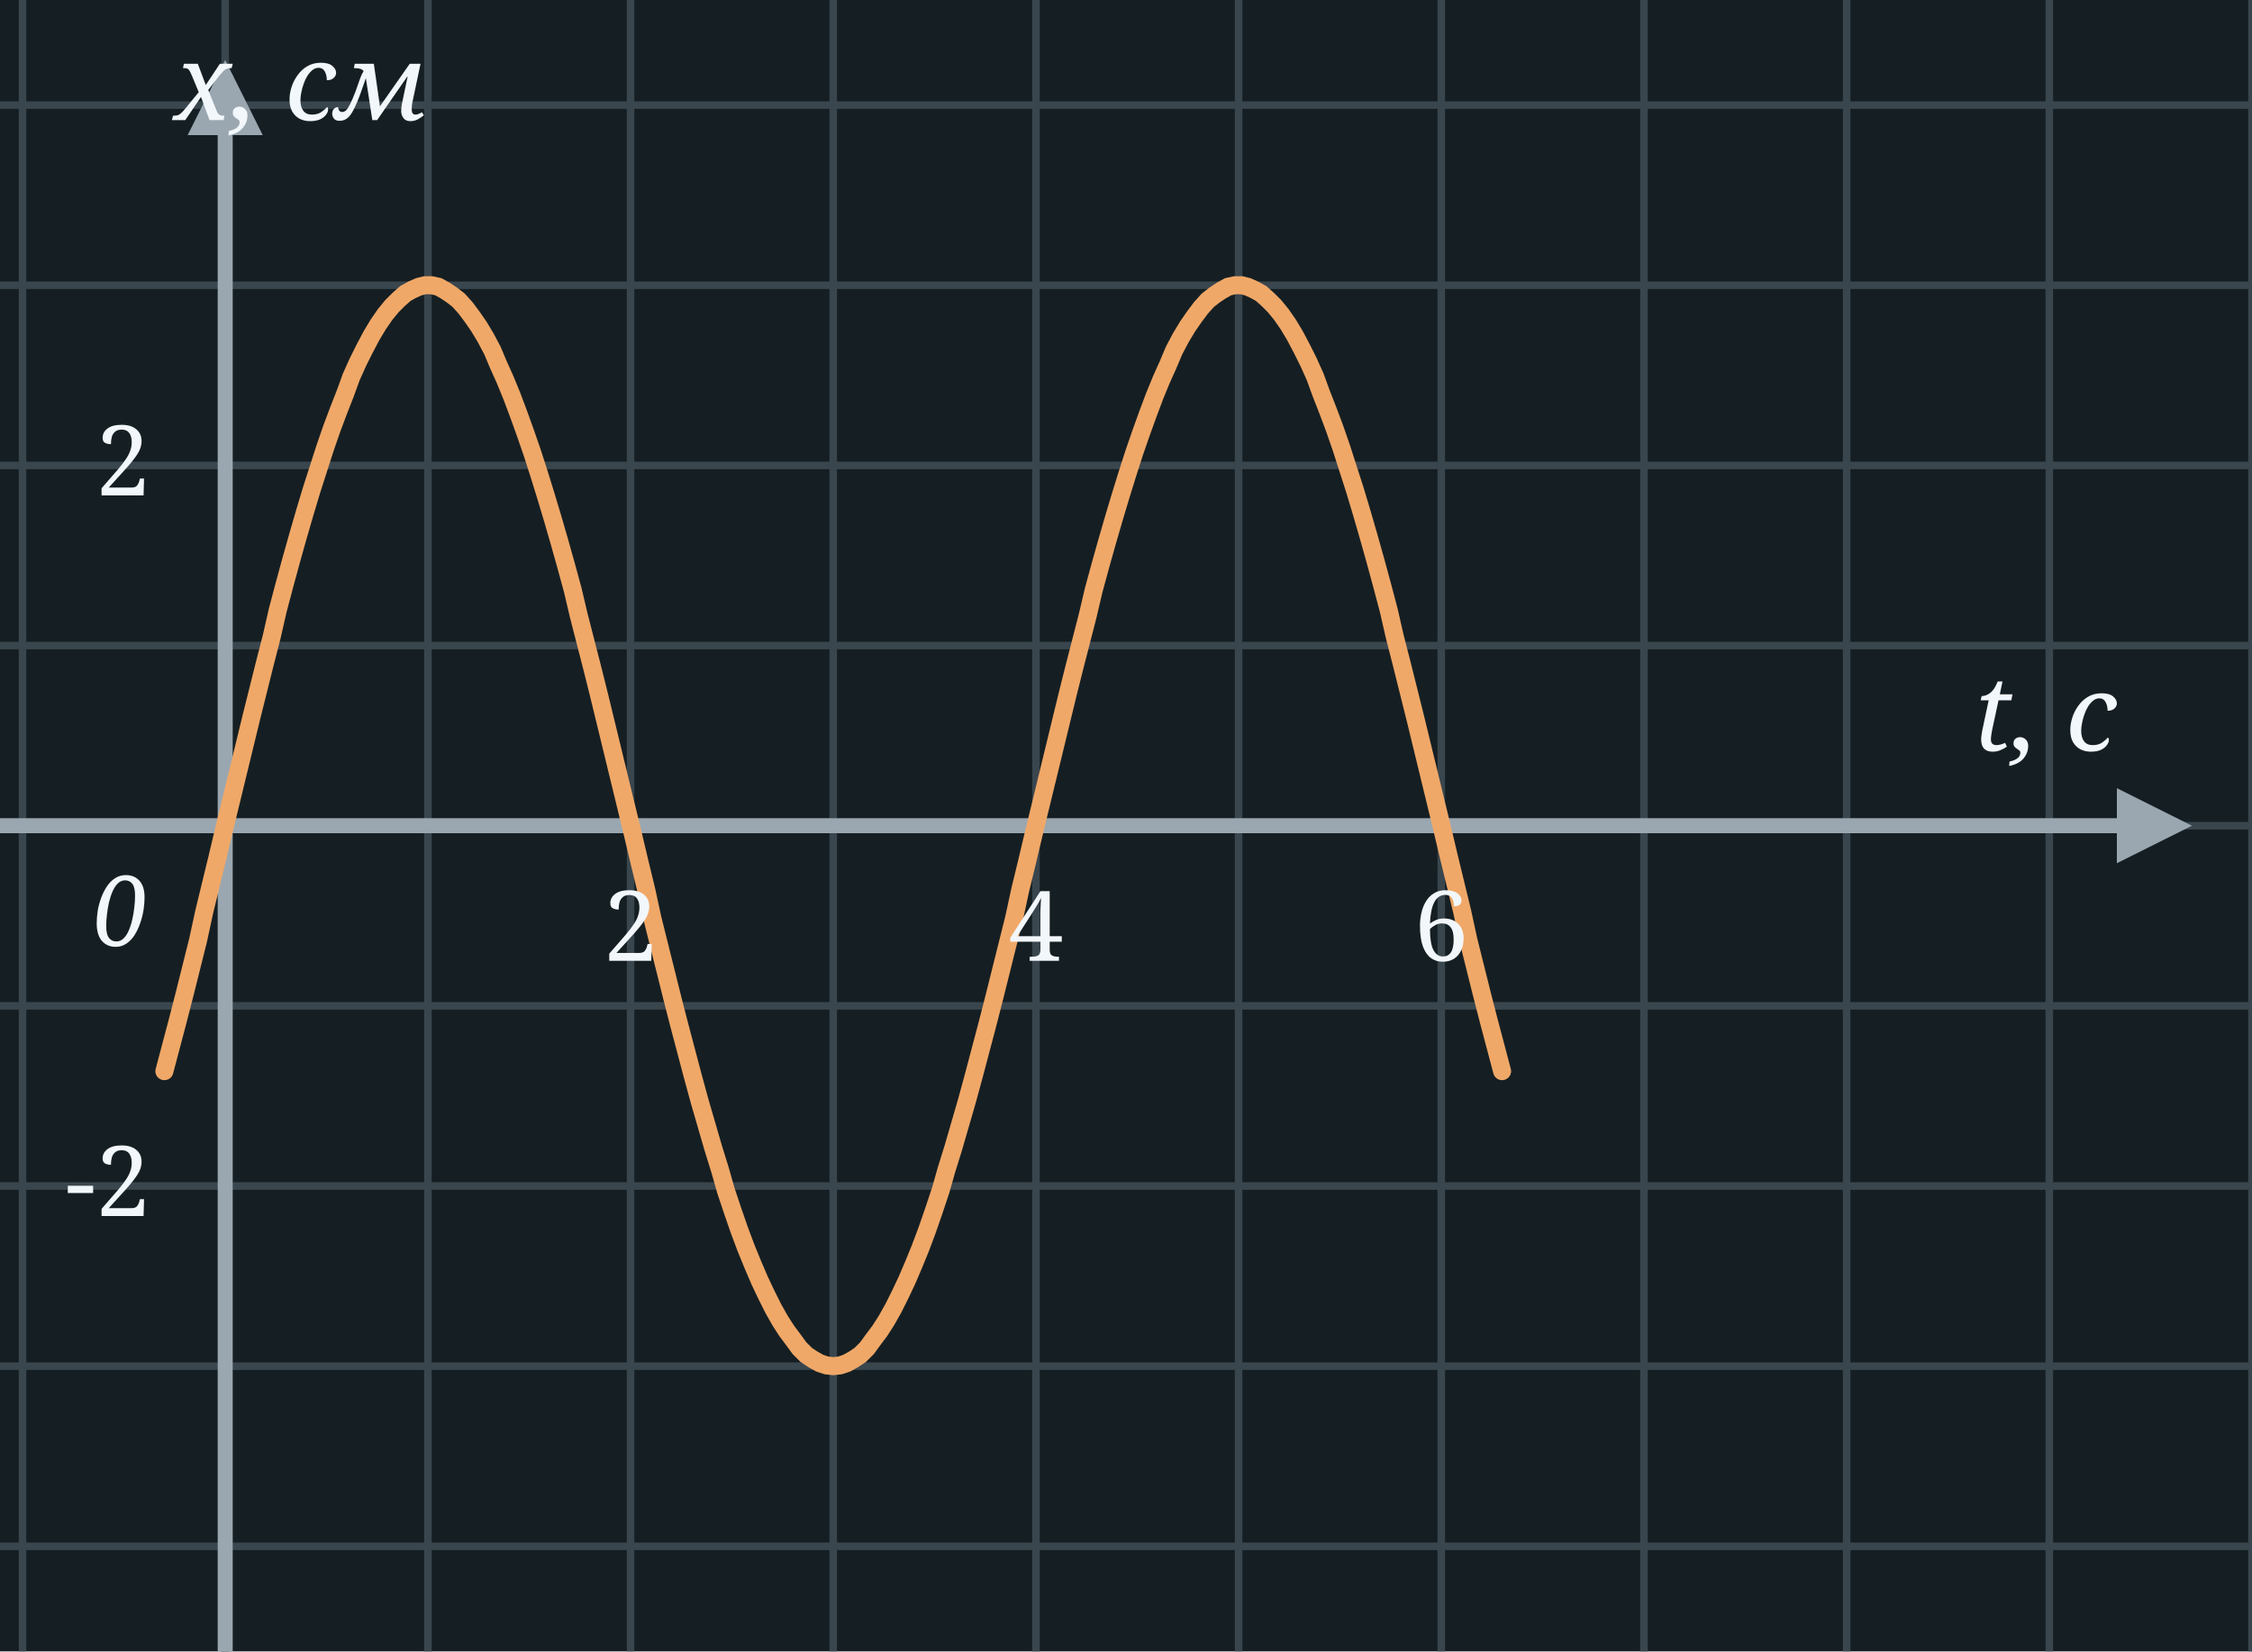
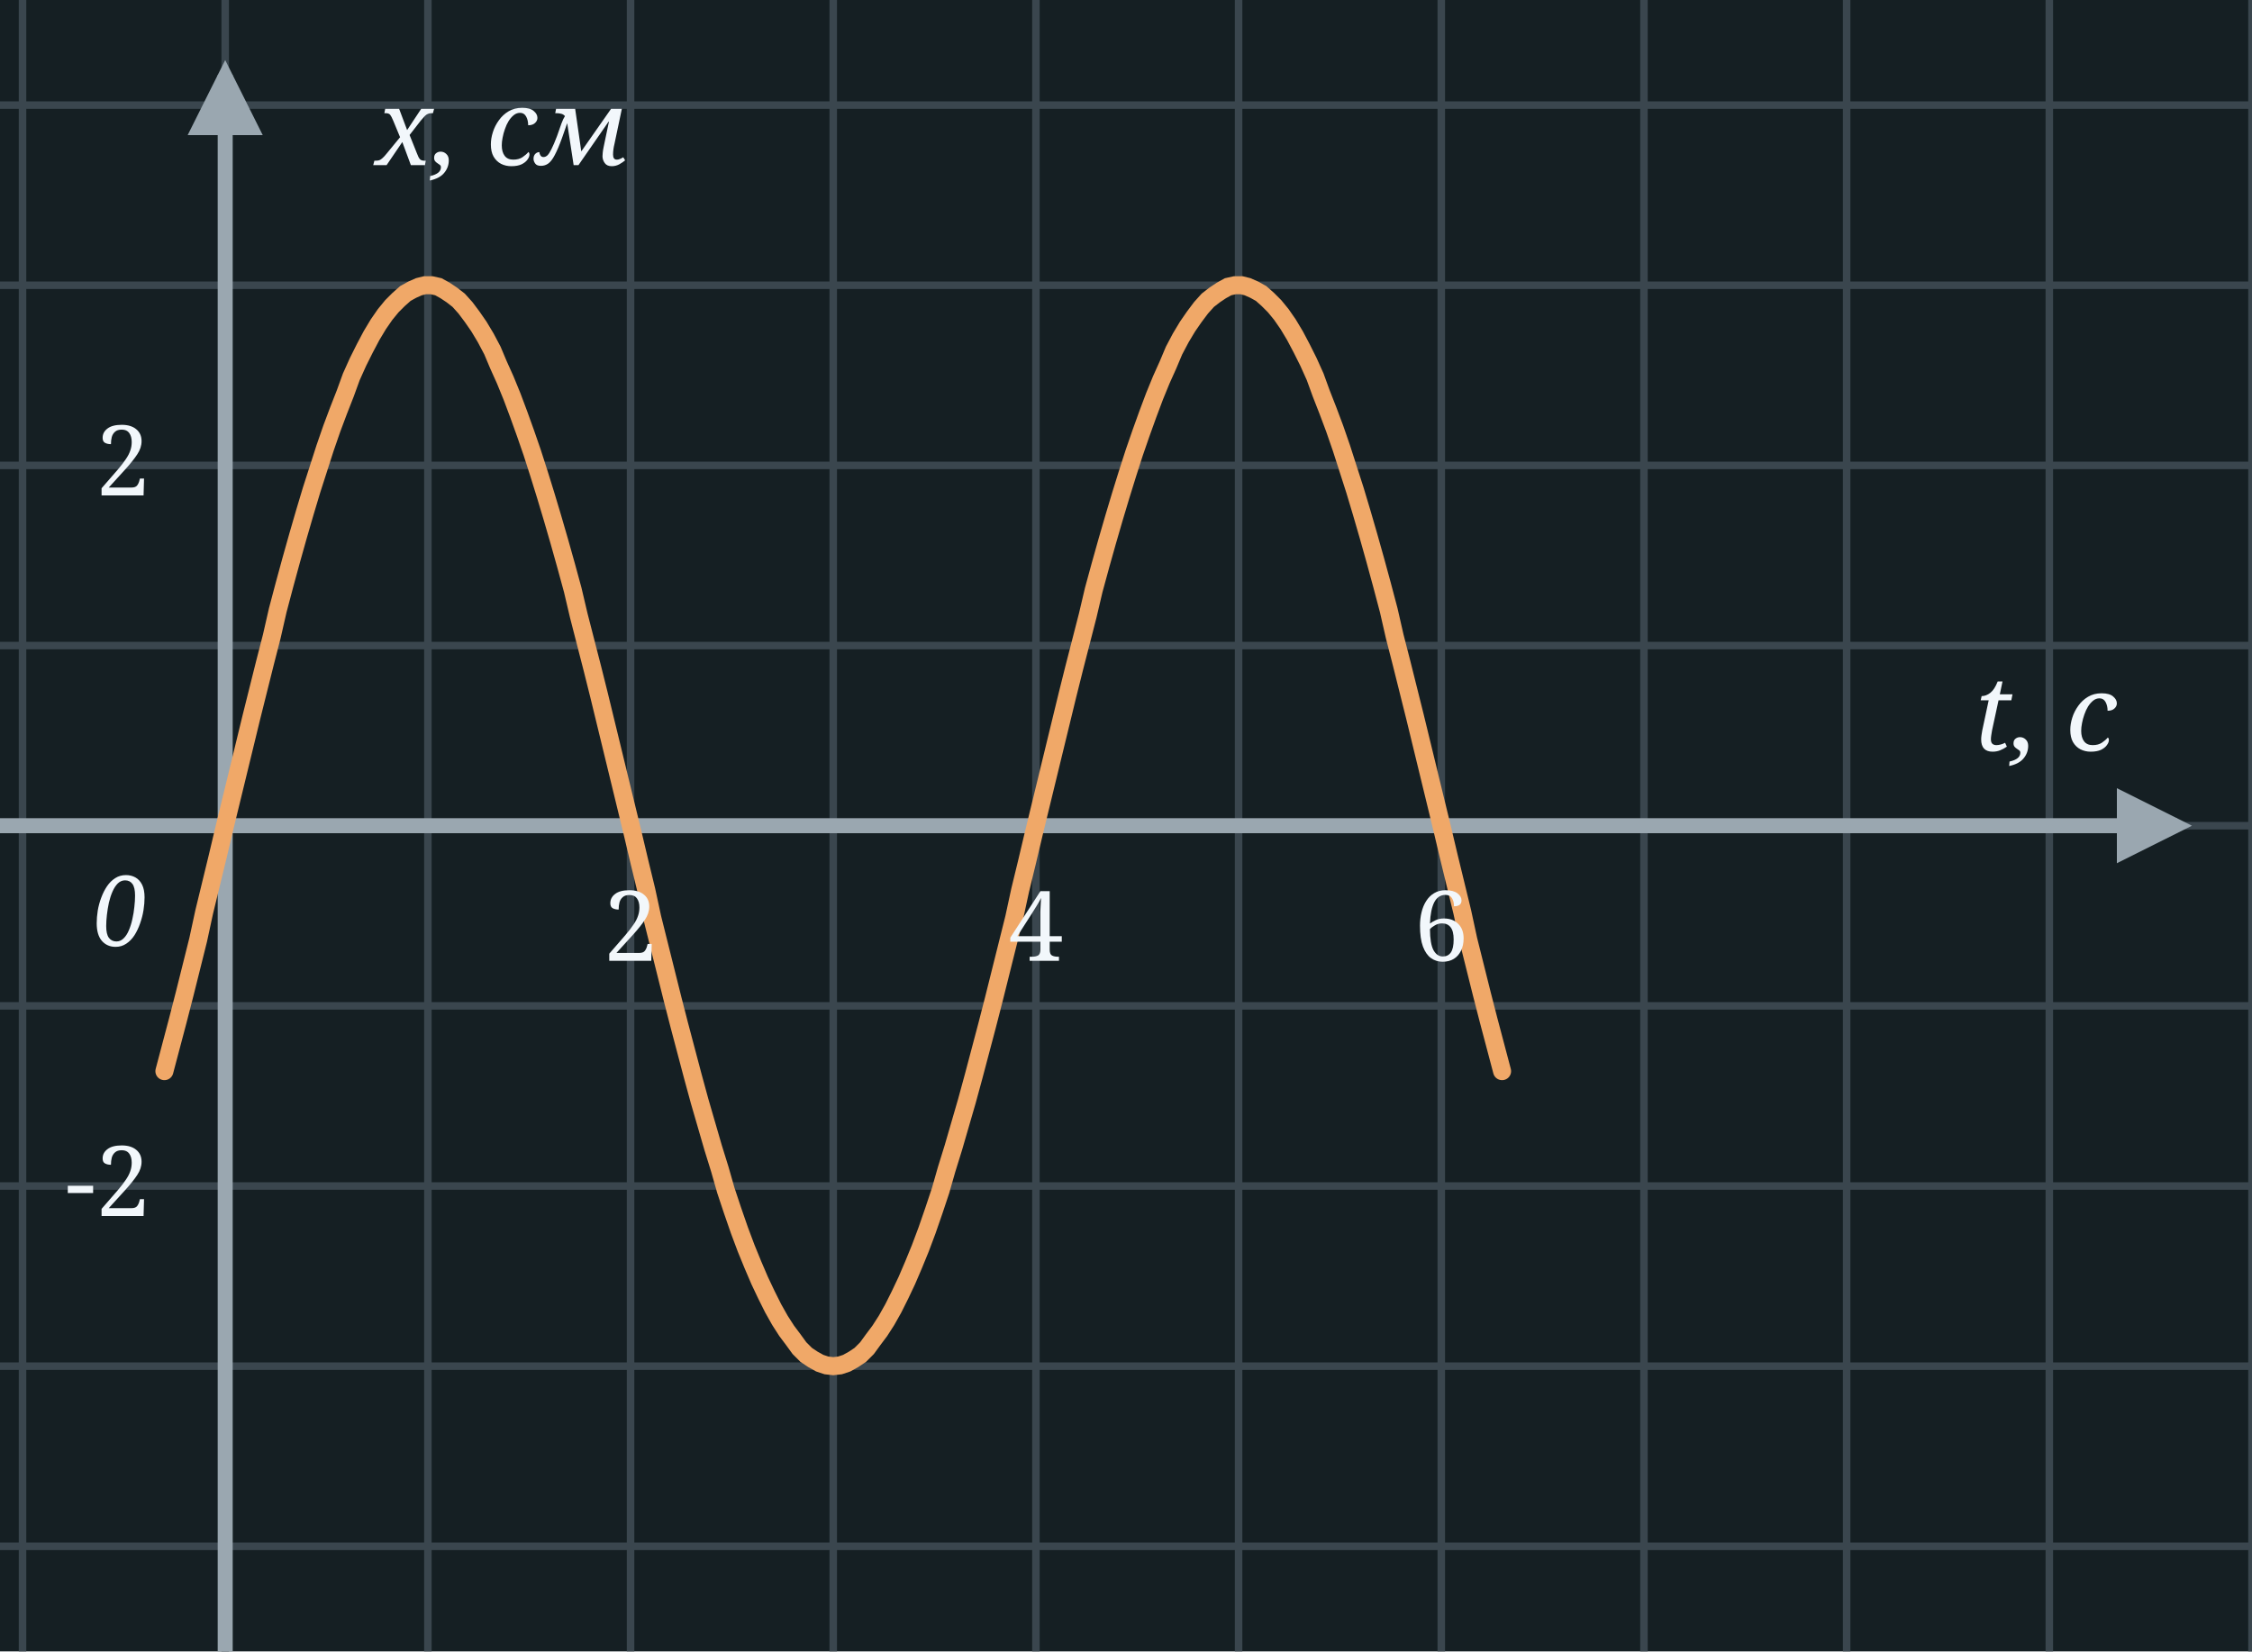
<svg xmlns="http://www.w3.org/2000/svg" width="300" height="220" viewBox="0 0 300 220">
  <rect x="0" y="0" width="300" height="220" fill="#151F23" />
  <line x1="3.0" y1="0" x2="3.0" y2="220" stroke="#3A464E" stroke-width="1" />
  <line x1="30.0" y1="0" x2="30.0" y2="220" stroke="#3A464E" stroke-width="1" />
  <line x1="57.0" y1="0" x2="57.0" y2="220" stroke="#3A464E" stroke-width="1" />
  <line x1="84.0" y1="0" x2="84.0" y2="220" stroke="#3A464E" stroke-width="1" />
  <line x1="111.0" y1="0" x2="111.0" y2="220" stroke="#3A464E" stroke-width="1" />
  <line x1="138.0" y1="0" x2="138.0" y2="220" stroke="#3A464E" stroke-width="1" />
  <line x1="165.0" y1="0" x2="165.0" y2="220" stroke="#3A464E" stroke-width="1" />
  <line x1="192.0" y1="0" x2="192.0" y2="220" stroke="#3A464E" stroke-width="1" />
  <line x1="219.0" y1="0" x2="219.0" y2="220" stroke="#3A464E" stroke-width="1" />
  <line x1="246.0" y1="0" x2="246.0" y2="220" stroke="#3A464E" stroke-width="1" />
  <line x1="273.0" y1="0" x2="273.0" y2="220" stroke="#3A464E" stroke-width="1" />
  <line x1="300.0" y1="0" x2="300.0" y2="220" stroke="#3A464E" stroke-width="1" />
  <line x1="0" y1="14.0" x2="300" y2="14.0" stroke="#3A464E" stroke-width="1" />
  <line x1="0" y1="38.0" x2="300" y2="38.0" stroke="#3A464E" stroke-width="1" />
  <line x1="0" y1="62.0" x2="300" y2="62.0" stroke="#3A464E" stroke-width="1" />
  <line x1="0" y1="86.0" x2="300" y2="86.0" stroke="#3A464E" stroke-width="1" />
  <line x1="0" y1="110.0" x2="300" y2="110.0" stroke="#3A464E" stroke-width="1" />
  <line x1="0" y1="134.0" x2="300" y2="134.0" stroke="#3A464E" stroke-width="1" />
  <line x1="0" y1="158.0" x2="300" y2="158.0" stroke="#3A464E" stroke-width="1" />
  <line x1="0" y1="182.0" x2="300" y2="182.0" stroke="#3A464E" stroke-width="1" />
  <line x1="0" y1="206.0" x2="300" y2="206.0" stroke="#3A464E" stroke-width="1" />
  <line x1="30" y1="220" x2="30" y2="10" stroke="#9AA7B0" stroke-width="2" />
  <polygon points="25,18 35,18 30,8" fill="#9AA7B0" />
  <line x1="0" y1="110" x2="290" y2="110" stroke="#9AA7B0" stroke-width="2" />
  <polygon points="282,105 282,115 292,110" fill="#9AA7B0" />
  <text x="16.0" y="126.0" font-family="Georgia, serif" font-style="italic" font-weight="normal" font-size="13" fill="#F2F7FB" text-anchor="middle">0</text>
  <text x="282.0" y="100.0" font-family="Georgia, serif" font-style="italic" font-weight="normal" font-size="14" fill="#F2F7FB" text-anchor="end">t, с</text>
-   <text x="40.0" y="16.0" font-family="Georgia, serif" font-style="italic" font-weight="normal" font-size="14" fill="#F2F7FB" text-anchor="middle">x, см</text>
+   <text x="50.0" y="22.0" font-family="Georgia, serif" font-style="italic" font-weight="normal" font-size="14" fill="#F2F7FB" text-anchor="start">x, см</text>
  <path d="M 21.9,142.7 L 22.8,139.3 L 23.7,135.9 L 24.6,132.4 L 25.5,128.8 L 26.4,125.2 L 27.2,121.5 L 28.1,117.8 L 29.0,114.1 L 29.9,110.3 L 30.8,106.6 L 31.7,102.9 L 32.6,99.2 L 33.5,95.5 L 34.4,91.9 L 35.3,88.3 L 36.2,84.8 L 37.0,81.3 L 37.9,77.9 L 38.8,74.6 L 39.7,71.4 L 40.6,68.3 L 41.5,65.3 L 42.4,62.5 L 43.3,59.7 L 44.2,57.1 L 45.1,54.7 L 46.0,52.4 L 46.8,50.2 L 47.7,48.2 L 48.6,46.4 L 49.5,44.7 L 50.4,43.2 L 51.3,41.9 L 52.2,40.8 L 53.1,39.9 L 54.0,39.1 L 54.9,38.6 L 55.8,38.2 L 56.6,38.0 L 57.5,38.0 L 58.4,38.2 L 59.3,38.7 L 60.2,39.3 L 61.1,40.0 L 62.0,41.0 L 62.9,42.2 L 63.8,43.5 L 64.7,45.0 L 65.6,46.7 L 66.4,48.6 L 67.3,50.6 L 68.2,52.8 L 69.1,55.2 L 70.0,57.7 L 70.9,60.3 L 71.8,63.1 L 72.7,66.0 L 73.6,69.0 L 74.5,72.1 L 75.4,75.3 L 76.3,78.6 L 77.1,82.0 L 78.0,85.5 L 78.9,89.0 L 79.8,92.6 L 80.7,96.3 L 81.6,100.0 L 82.5,103.7 L 83.4,107.4 L 84.3,111.1 L 85.2,114.9 L 86.1,118.6 L 86.9,122.3 L 87.8,125.9 L 88.7,129.5 L 89.6,133.1 L 90.5,136.6 L 91.4,140.0 L 92.3,143.4 L 93.2,146.7 L 94.1,149.8 L 95.0,152.9 L 95.9,155.8 L 96.7,158.6 L 97.6,161.3 L 98.5,163.9 L 99.4,166.3 L 100.3,168.5 L 101.2,170.6 L 102.1,172.5 L 103.0,174.3 L 103.9,175.9 L 104.8,177.3 L 105.7,178.5 L 106.5,179.6 L 107.4,180.5 L 108.3,181.1 L 109.2,181.6 L 110.1,181.9 L 111.0,182.0 L 111.9,181.9 L 112.8,181.6 L 113.7,181.1 L 114.6,180.5 L 115.5,179.6 L 116.3,178.5 L 117.2,177.3 L 118.1,175.9 L 119.0,174.3 L 119.9,172.5 L 120.8,170.6 L 121.7,168.5 L 122.6,166.3 L 123.5,163.9 L 124.4,161.3 L 125.3,158.6 L 126.1,155.8 L 127.0,152.9 L 127.9,149.8 L 128.8,146.7 L 129.7,143.4 L 130.6,140.0 L 131.5,136.6 L 132.4,133.1 L 133.3,129.5 L 134.2,125.9 L 135.1,122.3 L 135.9,118.6 L 136.8,114.9 L 137.7,111.1 L 138.6,107.4 L 139.5,103.7 L 140.4,100.0 L 141.3,96.3 L 142.2,92.6 L 143.1,89.0 L 144.0,85.5 L 144.9,82.0 L 145.7,78.6 L 146.6,75.3 L 147.5,72.1 L 148.4,69.0 L 149.3,66.0 L 150.2,63.1 L 151.1,60.3 L 152.0,57.7 L 152.9,55.2 L 153.8,52.8 L 154.7,50.6 L 155.6,48.6 L 156.4,46.7 L 157.3,45.0 L 158.2,43.5 L 159.1,42.2 L 160.0,41.0 L 160.9,40.0 L 161.8,39.3 L 162.7,38.7 L 163.6,38.2 L 164.5,38.0 L 165.4,38.0 L 166.2,38.2 L 167.1,38.6 L 168.0,39.1 L 168.9,39.9 L 169.8,40.8 L 170.7,41.9 L 171.6,43.2 L 172.5,44.7 L 173.4,46.4 L 174.3,48.2 L 175.2,50.2 L 176.0,52.4 L 176.9,54.7 L 177.8,57.1 L 178.7,59.7 L 179.6,62.5 L 180.5,65.3 L 181.4,68.3 L 182.3,71.4 L 183.2,74.6 L 184.1,77.9 L 185.0,81.3 L 185.8,84.8 L 186.7,88.3 L 187.6,91.9 L 188.5,95.5 L 189.4,99.2 L 190.3,102.9 L 191.2,106.6 L 192.1,110.3 L 193.0,114.1 L 193.9,117.8 L 194.8,121.5 L 195.6,125.2 L 196.5,128.8 L 197.4,132.4 L 198.3,135.9 L 199.2,139.3 L 200.1,142.7" fill="none" stroke="#f0a868" stroke-width="2.4" stroke-linecap="round" />
  <text x="84.0" y="128.0" font-family="Georgia, serif" font-weight="normal" font-size="13" fill="#F2F7FB" text-anchor="middle">2</text>
  <text x="138.0" y="128.0" font-family="Georgia, serif" font-weight="normal" font-size="13" fill="#F2F7FB" text-anchor="middle">4</text>
  <text x="192.0" y="128.0" font-family="Georgia, serif" font-weight="normal" font-size="13" fill="#F2F7FB" text-anchor="middle">6</text>
  <text x="20.0" y="66.0" font-family="Georgia, serif" font-weight="normal" font-size="13" fill="#F2F7FB" text-anchor="end">2</text>
  <text x="20.0" y="162.0" font-family="Georgia, serif" font-weight="normal" font-size="13" fill="#F2F7FB" text-anchor="end">-2</text>
</svg>
